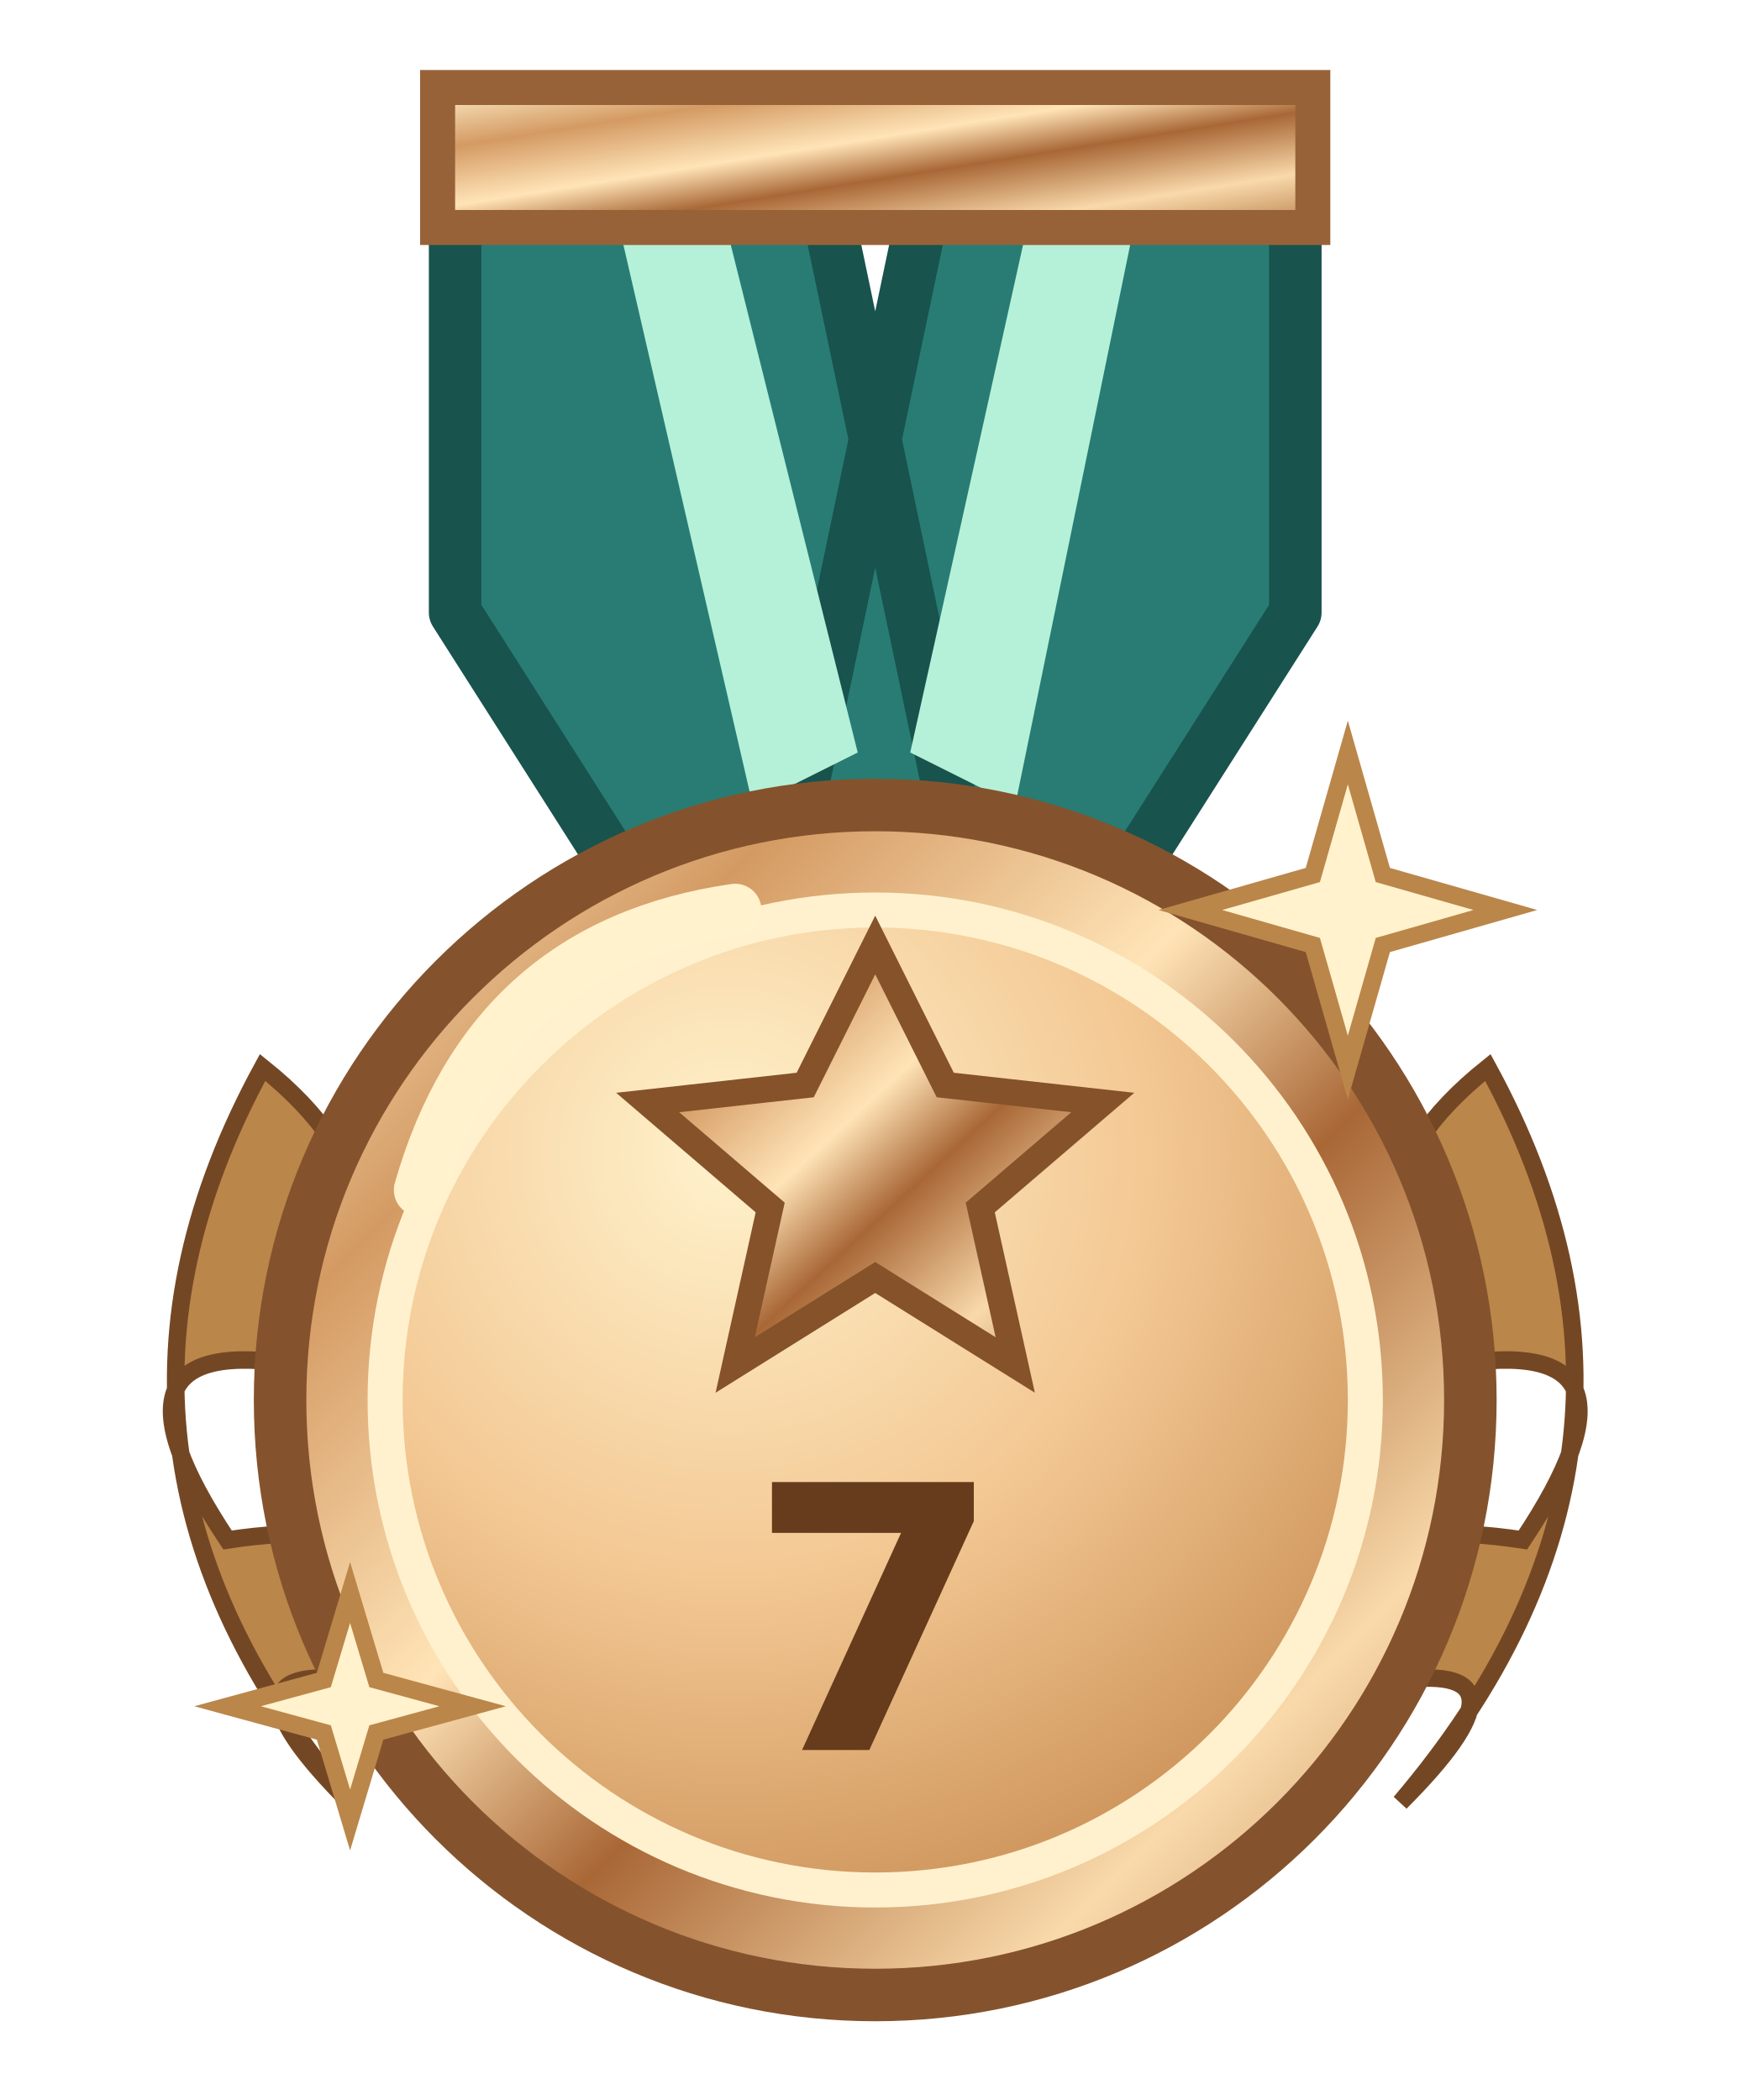
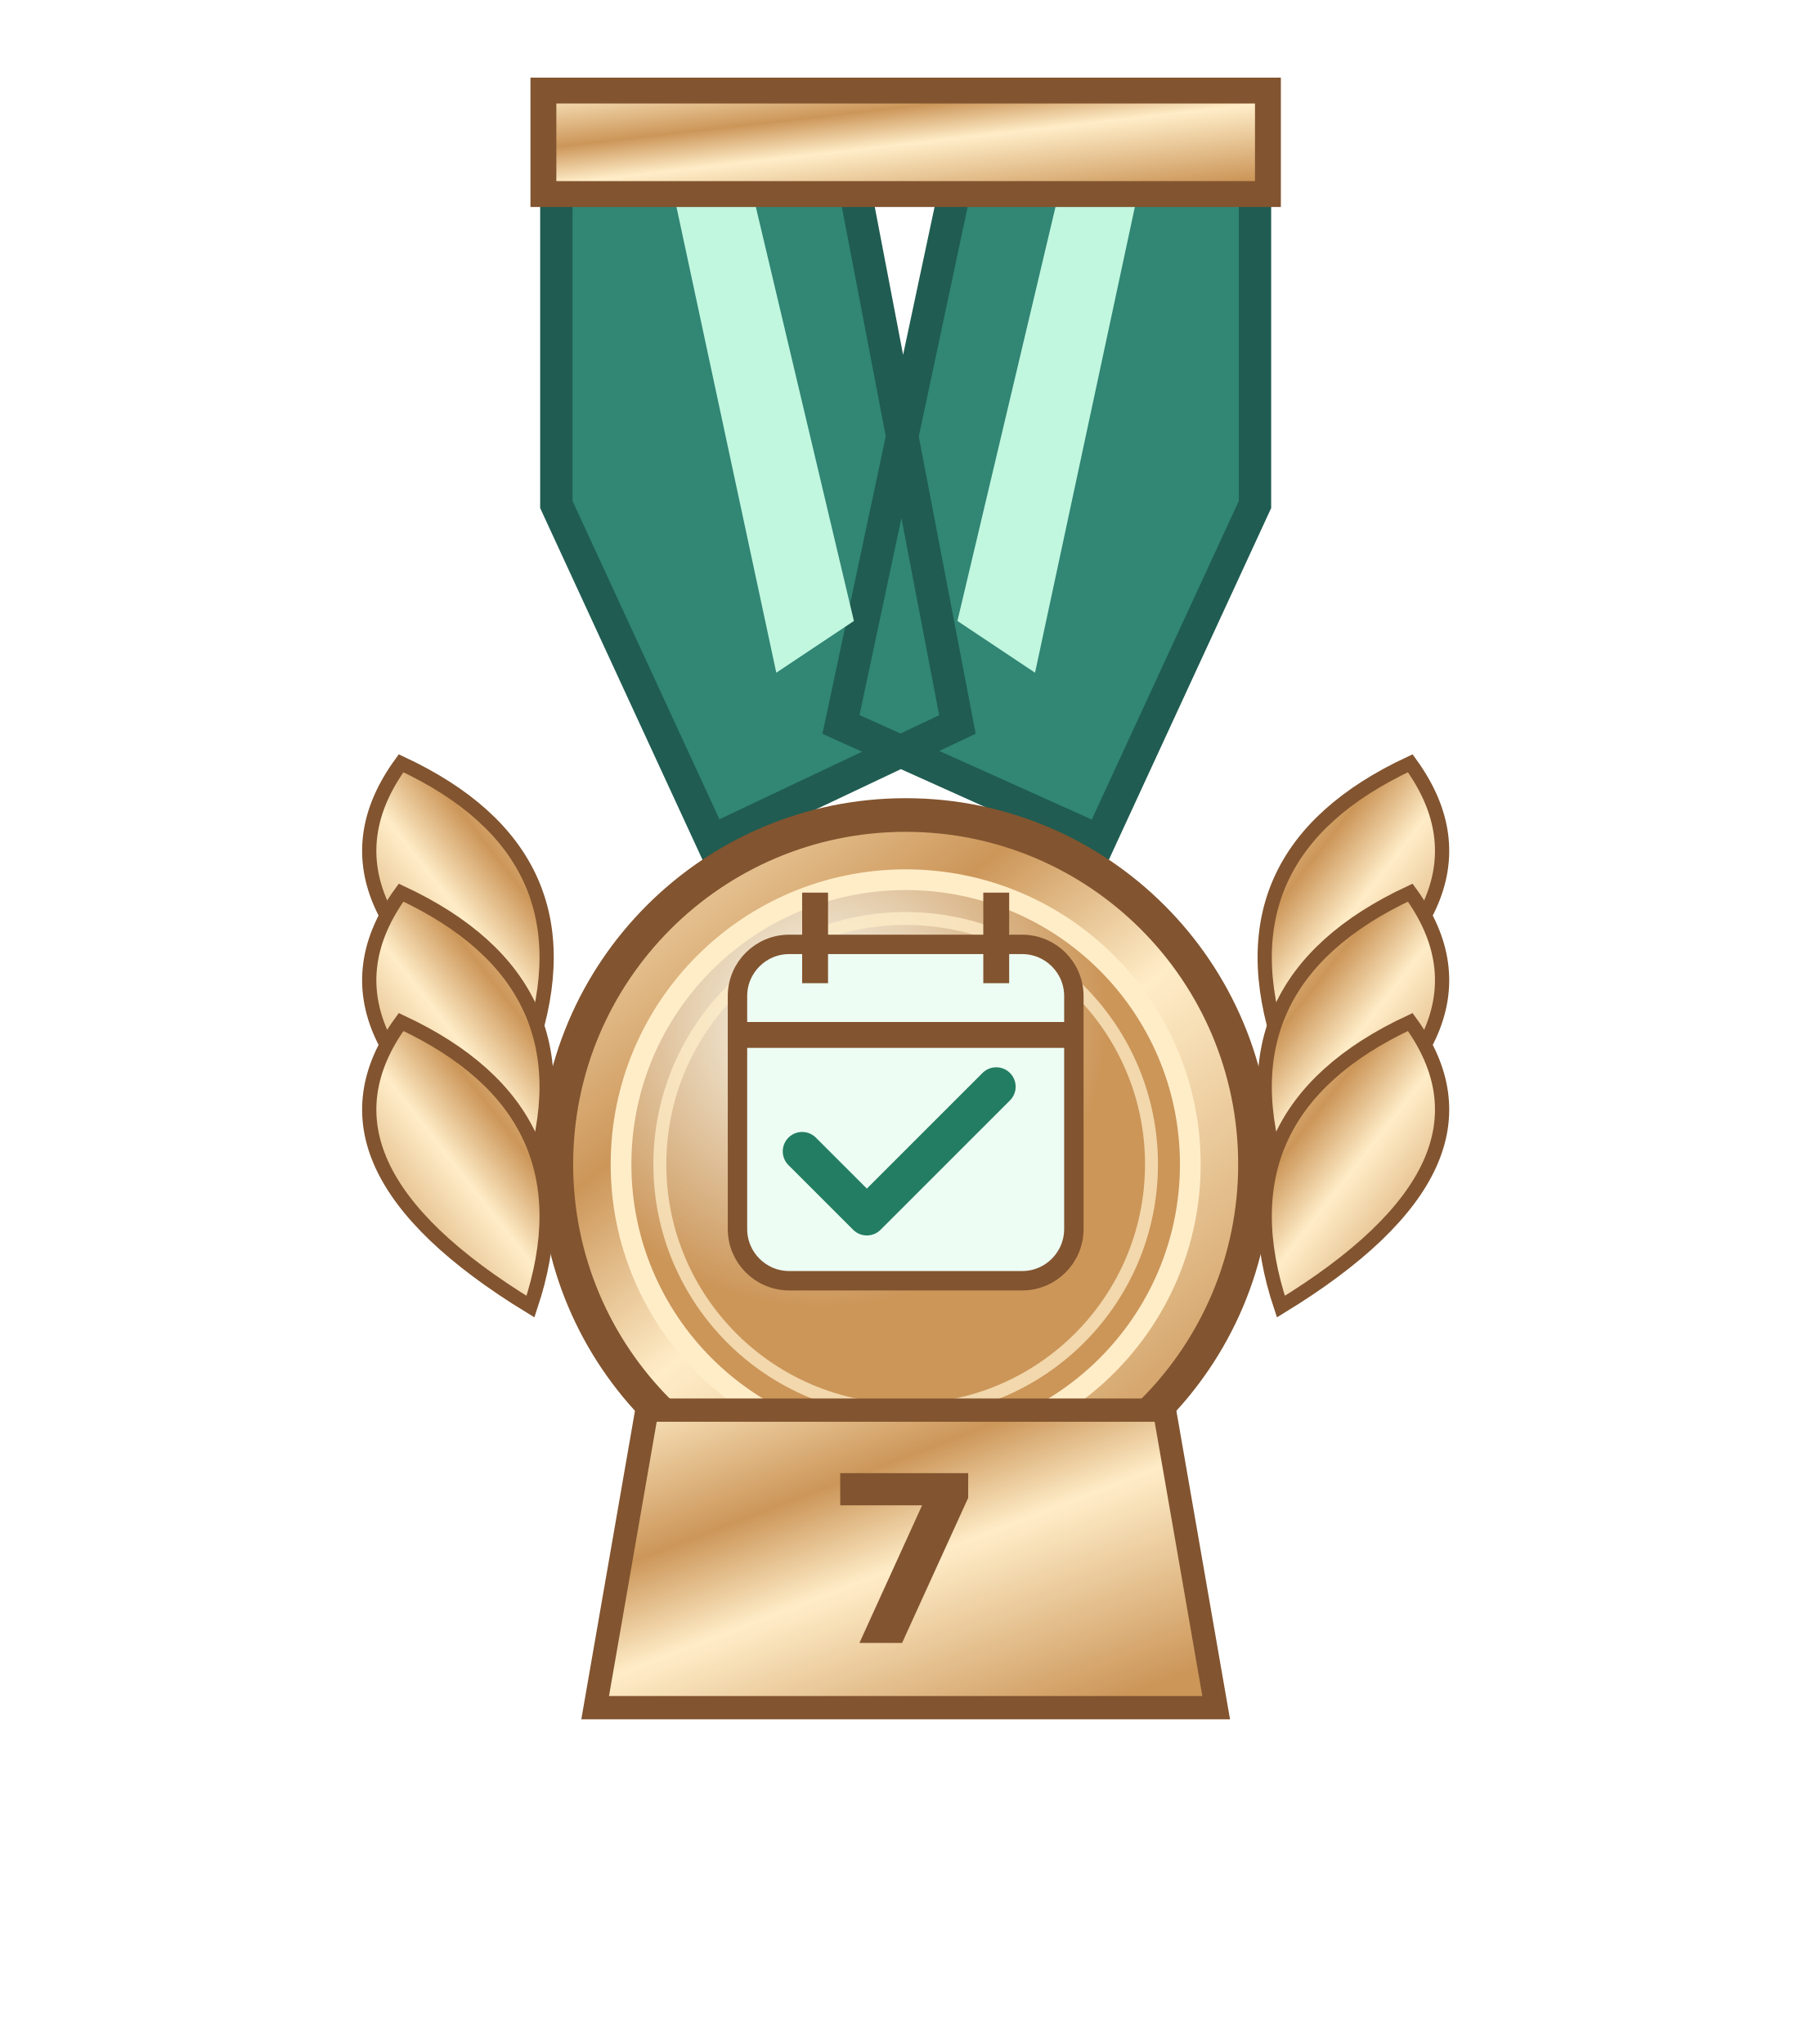
- <svg xmlns="http://www.w3.org/2000/svg" viewBox="0 0 100 120">
+ <svg xmlns="http://www.w3.org/2000/svg" viewBox="0 0 140 158">
  <defs>
-     <linearGradient id="platinum" x1="0" y1="0" x2="1" y2="1">
-       <stop stop-color="#fff2cc" />
-       <stop offset=".22" stop-color="#d49a63" />
-       <stop offset=".43" stop-color="#ffe4b7" />
-       <stop offset=".58" stop-color="#a96736" />
-       <stop offset=".8" stop-color="#f9d9aa" />
-       <stop offset="1" stop-color="#b77e4b" />
+     <linearGradient id="metal" x2=".8" y2="1">
+       <stop stop-color="#ffedc8" />
+       <stop offset=".34" stop-color="#cc9659" />
+       <stop offset=".56" stop-color="#ffedc8" />
+       <stop offset="1" stop-color="#cc9659" />
    </linearGradient>
-     <radialGradient id="face" cx=".35" cy=".25" r=".8">
-       <stop stop-color="#fff2cc" />
-       <stop offset=".55" stop-color="#f3c792" />
-       <stop offset="1" stop-color="#cd945b" />
+     <radialGradient id="face" cx=".35" cy=".25">
+       <stop stop-color="#fbfff8" />
+       <stop offset="1" stop-color="#cc9659" />
    </radialGradient>
  </defs>
-   <path d="M26 6H46L55 49 40 57 26 35ZM54 6H74L74 35 60 57 45 49Z" fill="#287c74" stroke="#18534e" stroke-width="3" stroke-linejoin="round" />
-   <path d="M34 7H40L49 43 43 46ZM60 7H66L58 46 52 43Z" fill="#b5f1d8" />
-   <path d="M25 5H75V13H25Z" fill="url(#platinum)" stroke="#986239" stroke-width="2" />
-   <g fill="#bb864a" stroke="#744724" stroke-width="1">
-     <path d="M20 103Q3 83 15 61Q25 69 17 78Q5 76 13 88Q26 86 20 96Q12 95 20 103Z" />
-     <path d="M80 103Q97 83 85 61Q75 69 83 78Q95 76 87 88Q74 86 80 96Q88 95 80 103Z" />
+   <path d="M43 9H65L74 56 55 65 43 39ZM75 9H97V39L85 65 65 56Z" fill="#318674" stroke="#205c51" stroke-width="2.5" />
+   <path d="M51 10H57L66 48 60 52ZM83 10H89L80 52 74 48Z" fill="#c1f6df" />
+   <path d="M42 7H98V15H42Z" fill="url(#metal)" stroke="#82542f" stroke-width="2" />
+   <g transform="translate(70 0) scale(-1 1)">
+     <path d="M29 81Q47 70 39 59Q24 66 29 81Z" fill="url(#metal)" stroke="#82542f" stroke-width="1.1" />
+     <path d="M29 91Q47 80 39 69Q24 76 29 91Z" fill="url(#metal)" stroke="#82542f" stroke-width="1.1" />
+     <path d="M29 101Q47 90 39 79Q24 86 29 101Z" fill="url(#metal)" stroke="#82542f" stroke-width="1.1" />
  </g>
-   <circle cx="50" cy="80" r="34" fill="url(#platinum)" stroke="#84532d" stroke-width="3" />
-   <circle cx="50" cy="80" r="28" fill="url(#face)" stroke="#fff1ce" stroke-width="2" />
-   <path d="M50 54L54 62 63 63 56 69 58 78 50 73 42 78 44 69 37 63 46 62Z" fill="url(#platinum)" stroke="#85522a" stroke-width="1.5" />
-   <text x="50" y="100" text-anchor="middle" font-family="DejaVu Sans, sans-serif" font-weight="800" font-size="21" fill="#673c1c">7</text>
-   <path d="M24 68Q28 54 42 52" fill="none" stroke="#fff2cc" stroke-width="3" stroke-linecap="round" />
-   <path d="M77 43L79 50 86 52 79 54 77 61 75 54 68 52 75 50Z" fill="#fff2cc" stroke="#bb864a" stroke-width="1" />
-   <path d="M20 91L21.5 96 27 97.5 21.5 99 20 104 18.5 99 13 97.5 18.5 96Z" fill="#fff2cc" stroke="#bb864a" stroke-width="1" />
+   <g transform="translate(70 0) scale(1 1)">
+     <path d="M29 81Q47 70 39 59Q24 66 29 81Z" fill="url(#metal)" stroke="#82542f" stroke-width="1.1" />
+     <path d="M29 91Q47 80 39 69Q24 76 29 91Z" fill="url(#metal)" stroke="#82542f" stroke-width="1.1" />
+     <path d="M29 101Q47 90 39 79Q24 86 29 101Z" fill="url(#metal)" stroke="#82542f" stroke-width="1.1" />
+   </g>
+   <circle cx="70" cy="90" r="27" fill="url(#metal)" stroke="#82542f" stroke-width="2.6" />
+   <circle cx="70" cy="90" r="22" fill="url(#face)" stroke="#ffedc8" stroke-width="1.6" />
+   <circle cx="70" cy="90" r="19" fill="none" stroke="#ffedc8" stroke-width="1" opacity=".75" />
+   <rect x="57" y="73" width="26" height="26" rx="4" fill="#edfdf4" stroke="#82542f" stroke-width="1.5" />
+   <path d="M57 80H83M63 69V76M77 69V76" stroke="#82542f" stroke-width="2" />
+   <path d="M62 89L67 94 77 84" fill="none" stroke="#237d62" stroke-width="3" stroke-linecap="round" stroke-linejoin="round" />
+   <path d="M50 109H90L94 132H46Z" fill="url(#metal)" stroke="#82542f" stroke-width="1.8" />
+   <text x="70" y="127" text-anchor="middle" font-family="DejaVu Sans, sans-serif" font-size="18" font-weight="800" fill="#82542f">7</text>
</svg>
